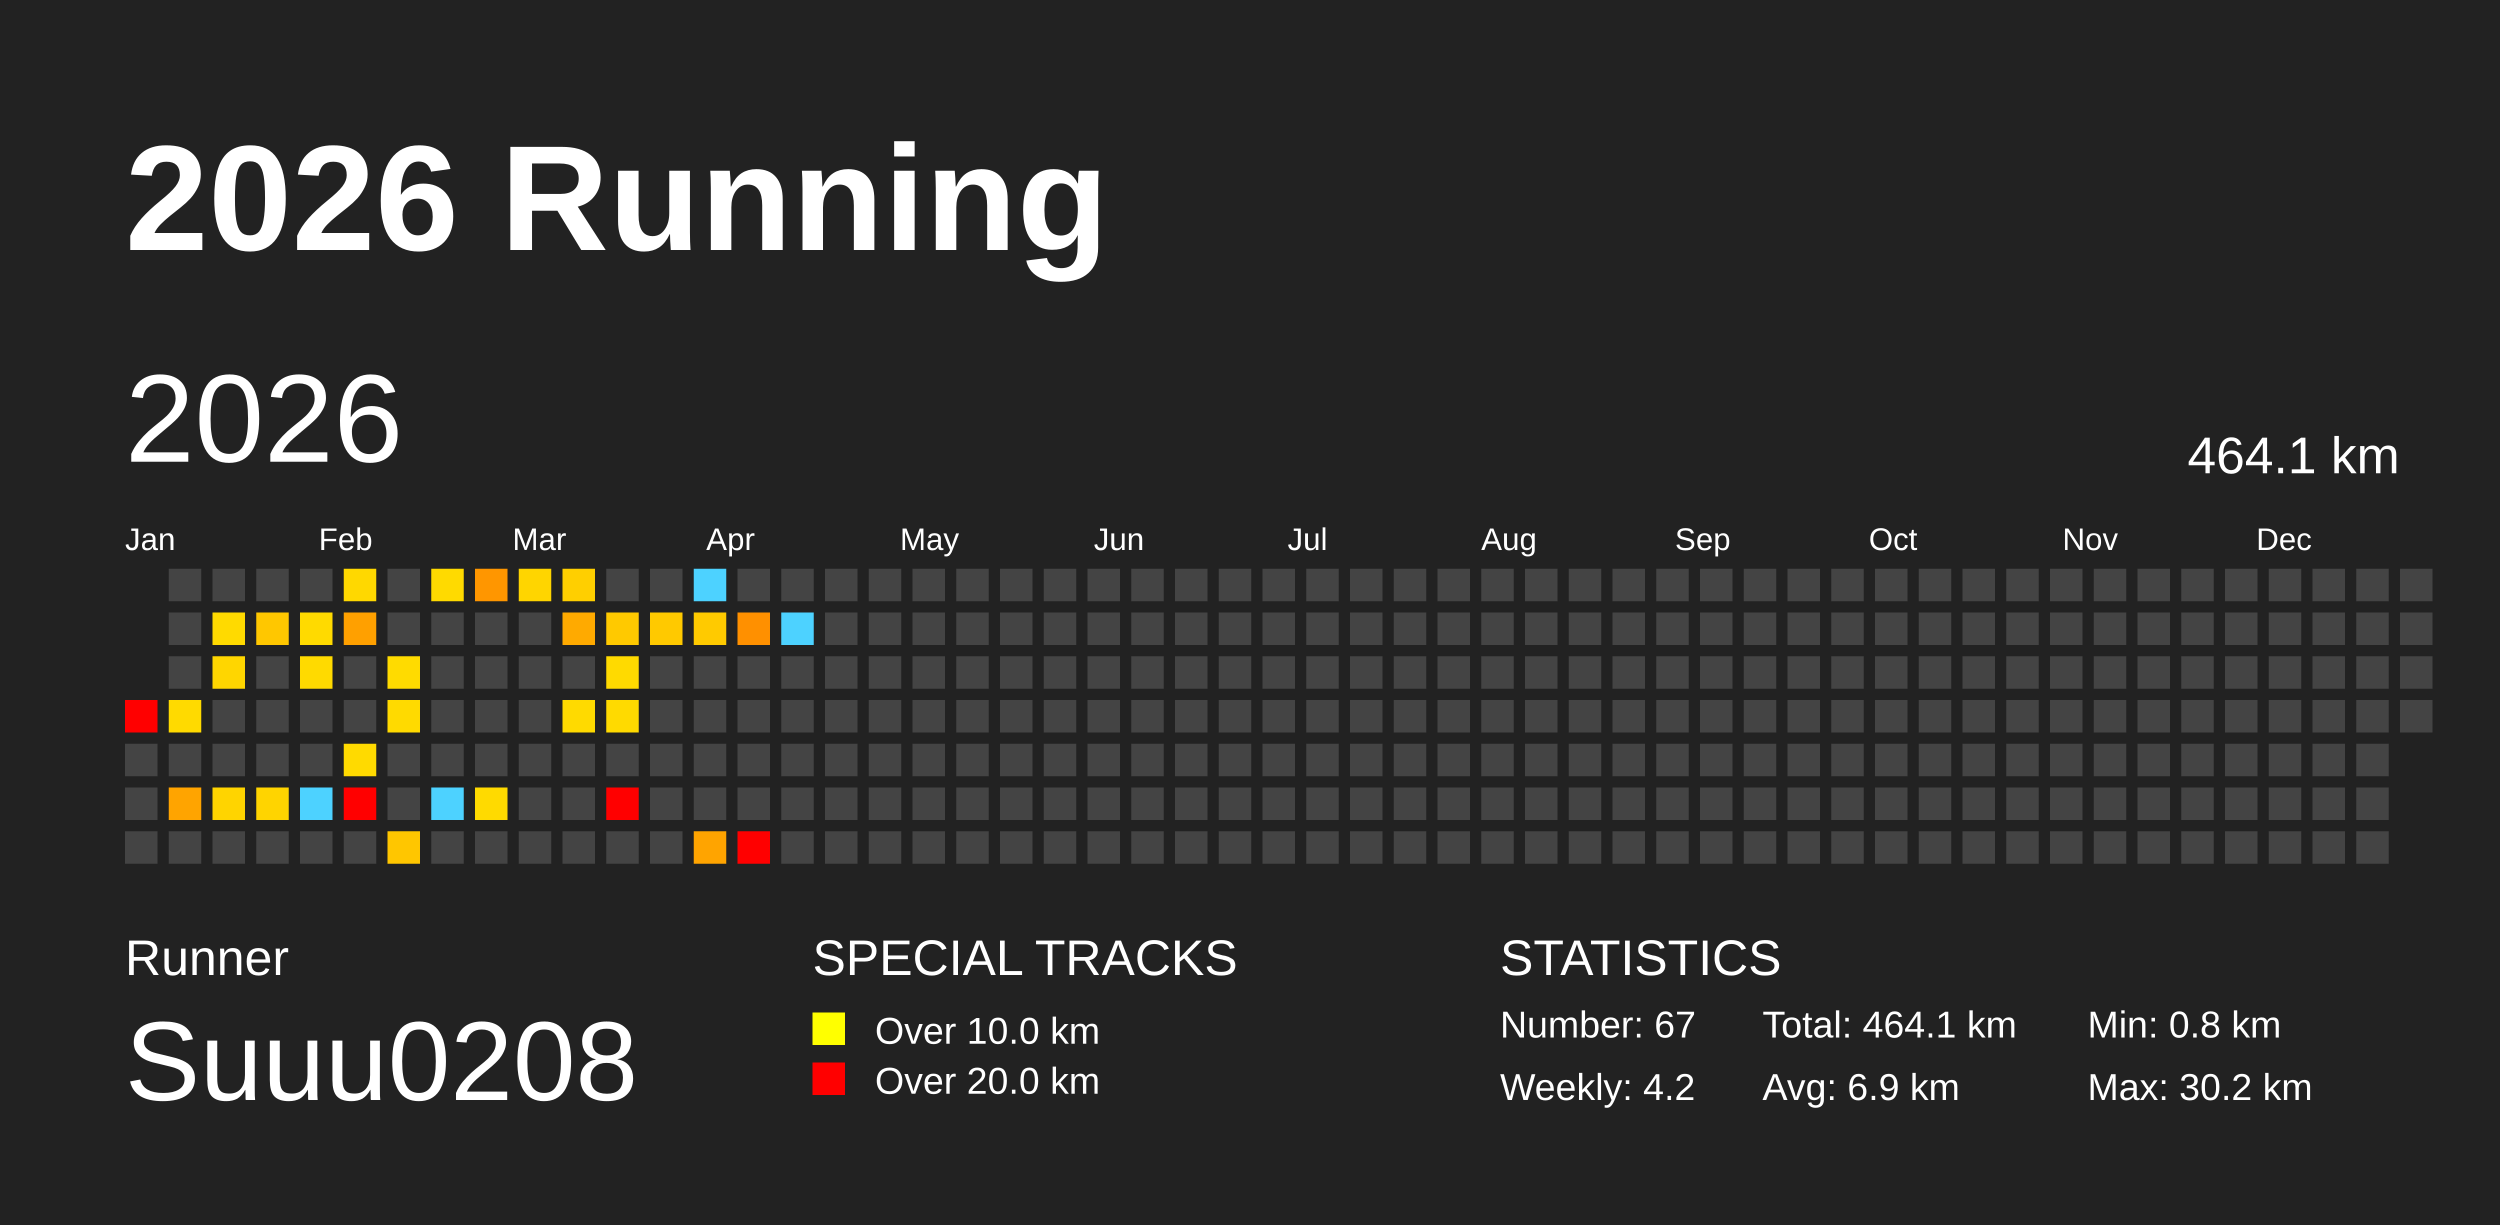
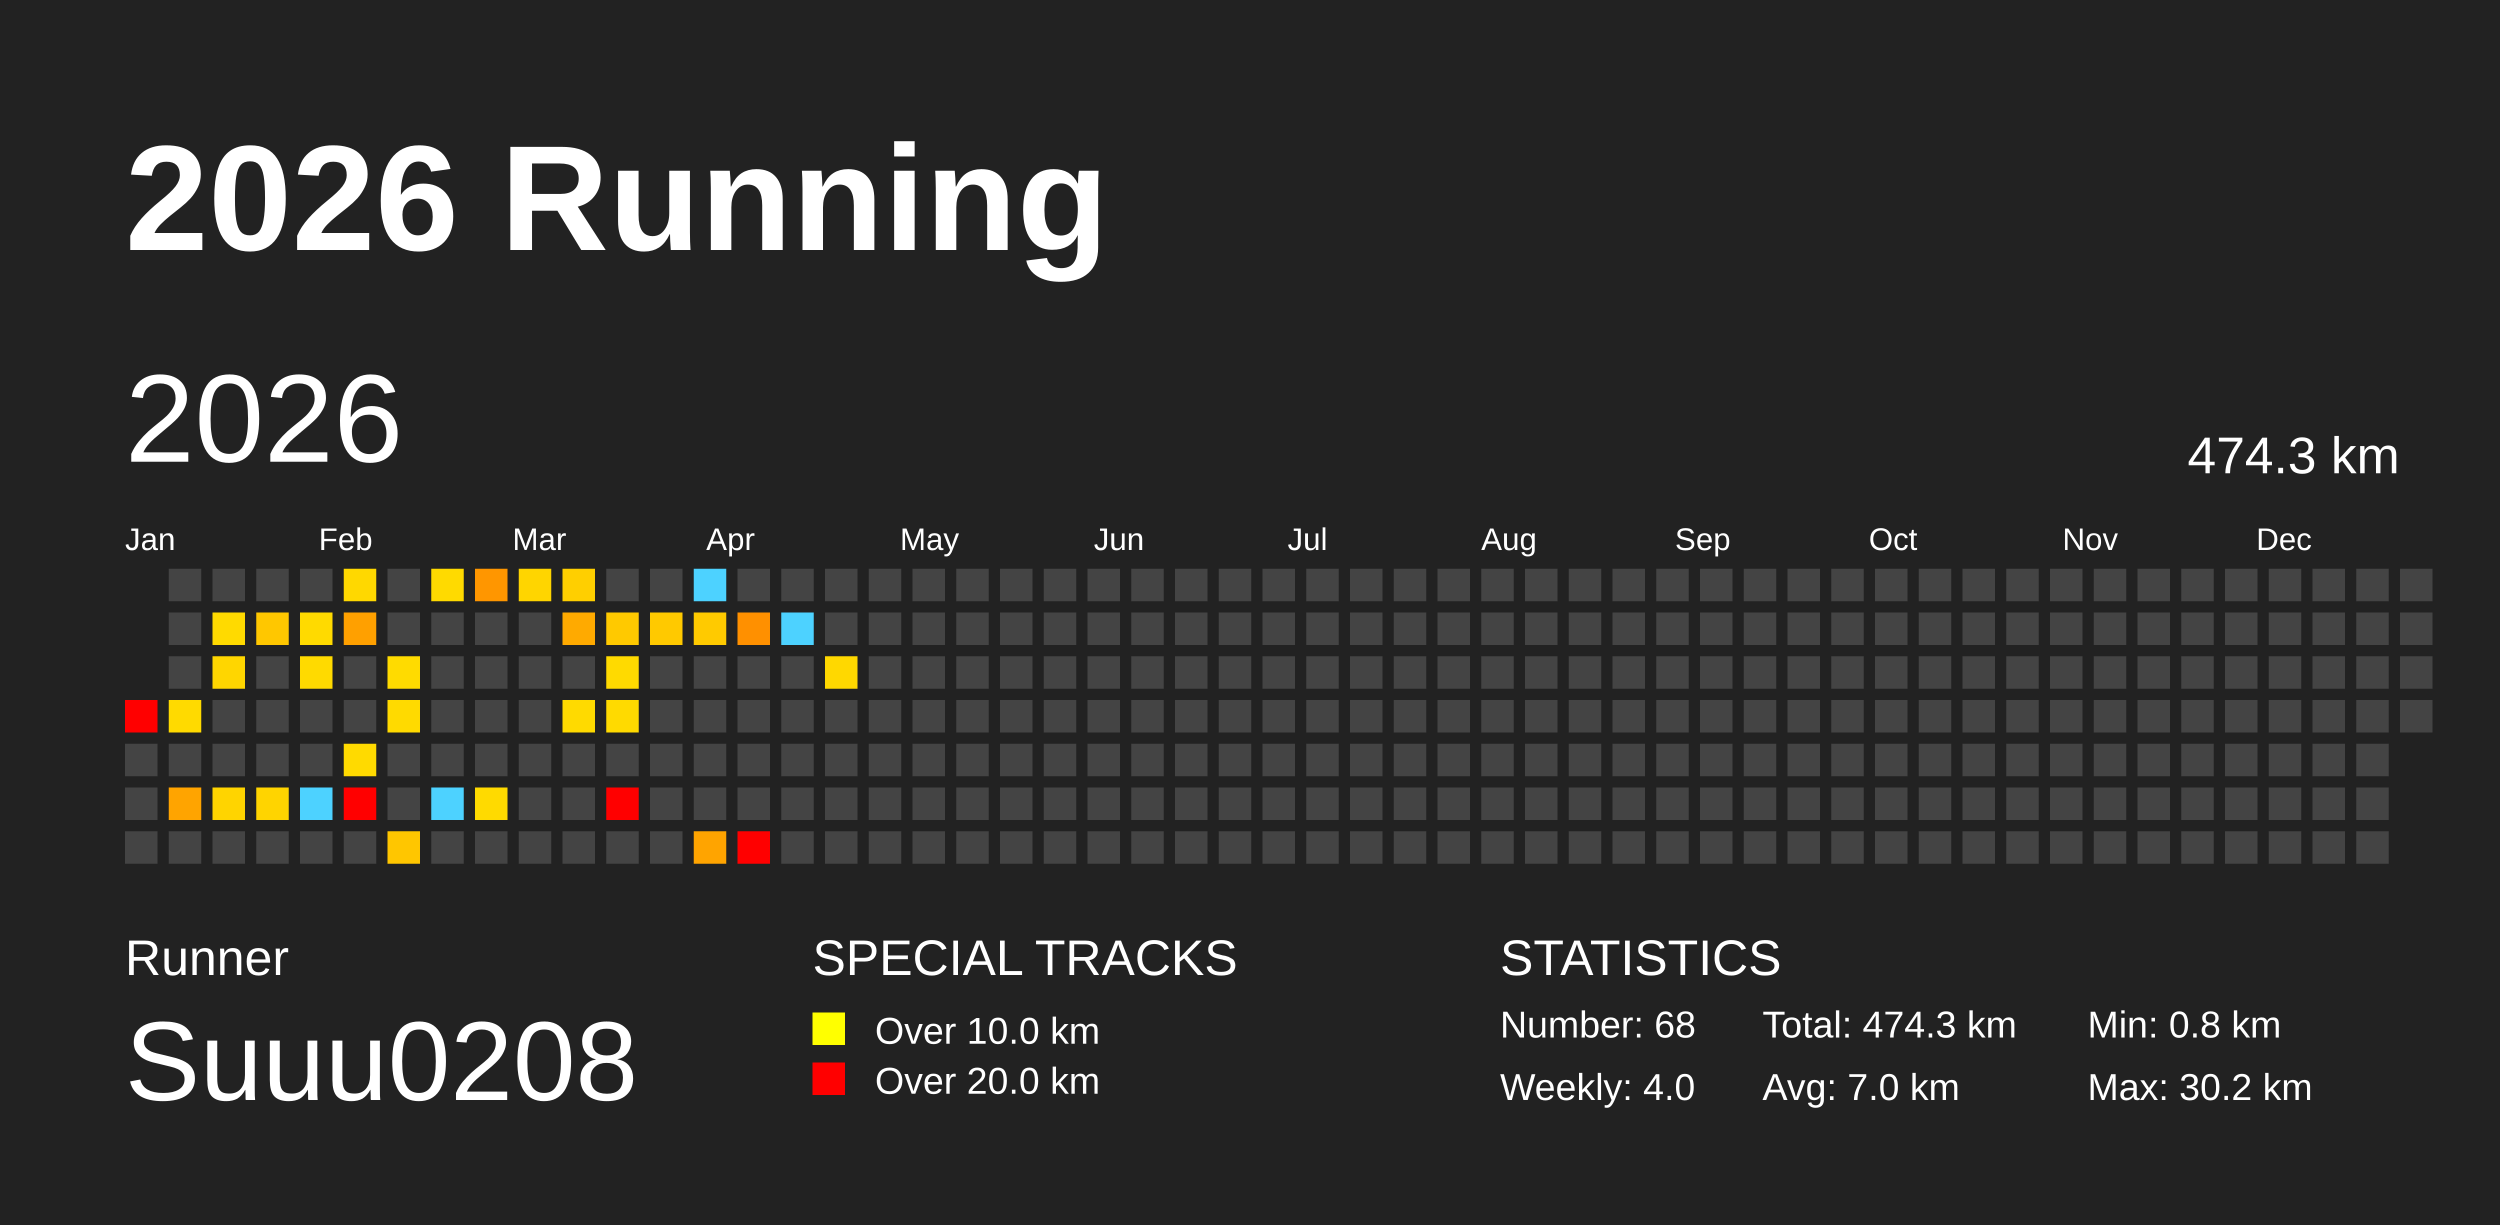
<svg xmlns="http://www.w3.org/2000/svg" baseProfile="full" height="98mm" version="1.1" viewBox="0,0,200,98" width="200mm">
  <defs />
  <rect fill="#222222" height="98" width="200" x="0" y="0" />
  <text fill="#FFFFFF" style="font-size:12px; font-family:Arial; font-weight:bold;" x="10" y="20">2026 Running</text>
  <text fill="#FFFFFF" style="font-size:4px; font-family:Arial" x="10" y="78">Runner</text>
  <text fill="#FFFFFF" style="font-size:9px; font-family:Arial" x="10" y="88">Suuu0208</text>
  <text fill="#FFFFFF" style="font-size:4px; font-family:Arial" x="65" y="78">SPECIAL TRACKS</text>
  <rect fill="yellow" height="2.6" width="2.6" x="65" y="81" />
  <text fill="#FFFFFF" style="font-size:3px; font-family:Arial" x="70" y="83.5">Over 10.0 km</text>
  <rect fill="red" height="2.6" width="2.6" x="65" y="85" />
  <text fill="#FFFFFF" style="font-size:3px; font-family:Arial" x="70" y="87.5">Over 20.0 km</text>
  <text fill="#FFFFFF" style="font-size:4px; font-family:Arial" x="120" y="78">STATISTICS</text>
-   <text fill="#FFFFFF" style="font-size:3px; font-family:Arial" x="120" y="83">Number: 67</text>
-   <text fill="#FFFFFF" style="font-size:3px; font-family:Arial" x="120" y="88">Weekly: 4.2</text>
-   <text fill="#FFFFFF" style="font-size:3px; font-family:Arial" x="141" y="83">Total: 464.1 km</text>
-   <text fill="#FFFFFF" style="font-size:3px; font-family:Arial" x="141" y="88">Avg: 6.9 km</text>
+   <text fill="#FFFFFF" style="font-size:3px; font-family:Arial" x="120" y="83">Number: 68</text>
+   <text fill="#FFFFFF" style="font-size:3px; font-family:Arial" x="120" y="88">Weekly: 4.0</text>
+   <text fill="#FFFFFF" style="font-size:3px; font-family:Arial" x="141" y="83">Total: 474.3 km</text>
+   <text fill="#FFFFFF" style="font-size:3px; font-family:Arial" x="141" y="88">Avg: 7.0 km</text>
  <text fill="#FFFFFF" style="font-size:3px; font-family:Arial" x="167" y="83">Min: 0.8 km</text>
  <text fill="#FFFFFF" style="font-size:3px; font-family:Arial" x="167" y="88">Max: 30.2 km</text>
  <text dominant-baseline="hanging" fill="#FFFFFF" style="font-size:10.0px; font-family:Arial;" x="10" y="30">2026</text>
-   <text dominant-baseline="hanging" fill="#FFFFFF" style="font-size:4.125px; font-family:Arial;" x="175" y="35">464.1 km</text>
+   <text dominant-baseline="hanging" fill="#FFFFFF" style="font-size:4.125px; font-family:Arial;" x="175" y="35">474.3 km</text>
  <text fill="#FFFFFF" style="font-size:2.5px; font-family:Arial" x="10.0" y="44">Jan</text>
  <text fill="#FFFFFF" style="font-size:2.5px; font-family:Arial" x="25.5" y="44">Feb</text>
  <text fill="#FFFFFF" style="font-size:2.5px; font-family:Arial" x="41.0" y="44">Mar</text>
  <text fill="#FFFFFF" style="font-size:2.5px; font-family:Arial" x="56.5" y="44">Apr</text>
  <text fill="#FFFFFF" style="font-size:2.5px; font-family:Arial" x="72.0" y="44">May</text>
  <text fill="#FFFFFF" style="font-size:2.5px; font-family:Arial" x="87.5" y="44">Jun</text>
  <text fill="#FFFFFF" style="font-size:2.5px; font-family:Arial" x="103.0" y="44">Jul</text>
  <text fill="#FFFFFF" style="font-size:2.5px; font-family:Arial" x="118.5" y="44">Aug</text>
  <text fill="#FFFFFF" style="font-size:2.5px; font-family:Arial" x="134.0" y="44">Sep</text>
  <text fill="#FFFFFF" style="font-size:2.5px; font-family:Arial" x="149.5" y="44">Oct</text>
  <text fill="#FFFFFF" style="font-size:2.5px; font-family:Arial" x="165.0" y="44">Nov</text>
  <text fill="#FFFFFF" style="font-size:2.5px; font-family:Arial" x="180.5" y="44">Dec</text>
  <rect fill="red" height="2.6" width="2.6" x="10.0" y="56.0" />
  <rect fill="#444444" height="2.6" width="2.6" x="10.0" y="59.5" />
  <rect fill="#444444" height="2.6" width="2.6" x="10.0" y="63.0" />
  <rect fill="#444444" height="2.6" width="2.6" x="10.0" y="66.5" />
  <rect fill="#444444" height="2.6" width="2.6" x="13.5" y="45.5" />
  <rect fill="#444444" height="2.6" width="2.6" x="13.5" y="49.0" />
  <rect fill="#444444" height="2.6" width="2.6" x="13.5" y="52.5" />
  <rect fill="#ffda00" height="2.6" width="2.6" x="13.5" y="56.0" />
  <rect fill="#444444" height="2.6" width="2.6" x="13.5" y="59.5" />
  <rect fill="#ffa400" height="2.6" width="2.6" x="13.5" y="63.0" />
  <rect fill="#444444" height="2.6" width="2.6" x="13.5" y="66.5" />
  <rect fill="#444444" height="2.6" width="2.6" x="17.0" y="45.5" />
  <rect fill="#ffda00" height="2.6" width="2.6" x="17.0" y="49.0" />
  <rect fill="#ffd600" height="2.6" width="2.6" x="17.0" y="52.5" />
  <rect fill="#444444" height="2.6" width="2.6" x="17.0" y="56.0" />
  <rect fill="#444444" height="2.6" width="2.6" x="17.0" y="59.5" />
  <rect fill="#ffd400" height="2.6" width="2.6" x="17.0" y="63.0" />
  <rect fill="#444444" height="2.6" width="2.6" x="17.0" y="66.5" />
  <rect fill="#444444" height="2.6" width="2.6" x="20.5" y="45.5" />
  <rect fill="#ffc700" height="2.6" width="2.6" x="20.5" y="49.0" />
  <rect fill="#444444" height="2.6" width="2.6" x="20.5" y="52.5" />
  <rect fill="#444444" height="2.6" width="2.6" x="20.5" y="56.0" />
  <rect fill="#444444" height="2.6" width="2.6" x="20.5" y="59.5" />
  <rect fill="#ffd400" height="2.6" width="2.6" x="20.5" y="63.0" />
  <rect fill="#444444" height="2.6" width="2.6" x="20.5" y="66.5" />
  <rect fill="#444444" height="2.6" width="2.6" x="24.0" y="45.5" />
  <rect fill="#ffda00" height="2.6" width="2.6" x="24.0" y="49.0" />
  <rect fill="#ffda00" height="2.6" width="2.6" x="24.0" y="52.5" />
  <rect fill="#444444" height="2.6" width="2.6" x="24.0" y="56.0" />
  <rect fill="#444444" height="2.6" width="2.6" x="24.0" y="59.5" />
  <rect fill="#4dd2ff" height="2.6" width="2.6" x="24.0" y="63.0" />
  <rect fill="#444444" height="2.6" width="2.6" x="24.0" y="66.5" />
  <rect fill="#ffd800" height="2.6" width="2.6" x="27.5" y="45.5" />
  <rect fill="#ffa000" height="2.6" width="2.6" x="27.5" y="49.0" />
  <rect fill="#444444" height="2.6" width="2.6" x="27.5" y="52.5" />
  <rect fill="#444444" height="2.6" width="2.6" x="27.5" y="56.0" />
  <rect fill="#ffda00" height="2.6" width="2.6" x="27.5" y="59.5" />
  <rect fill="red" height="2.6" width="2.6" x="27.5" y="63.0" />
  <rect fill="#444444" height="2.6" width="2.6" x="27.5" y="66.5" />
  <rect fill="#444444" height="2.6" width="2.6" x="31.0" y="45.5" />
  <rect fill="#444444" height="2.6" width="2.6" x="31.0" y="49.0" />
  <rect fill="#ffdb00" height="2.6" width="2.6" x="31.0" y="52.5" />
  <rect fill="#ffda00" height="2.6" width="2.6" x="31.0" y="56.0" />
  <rect fill="#444444" height="2.6" width="2.6" x="31.0" y="59.5" />
  <rect fill="#444444" height="2.6" width="2.6" x="31.0" y="63.0" />
  <rect fill="#ffc600" height="2.6" width="2.6" x="31.0" y="66.5" />
  <rect fill="#ffda00" height="2.6" width="2.6" x="34.5" y="45.5" />
  <rect fill="#444444" height="2.6" width="2.6" x="34.5" y="49.0" />
  <rect fill="#444444" height="2.6" width="2.6" x="34.5" y="52.5" />
  <rect fill="#444444" height="2.6" width="2.6" x="34.5" y="56.0" />
  <rect fill="#444444" height="2.6" width="2.6" x="34.5" y="59.5" />
  <rect fill="#4dd2ff" height="2.6" width="2.6" x="34.5" y="63.0" />
  <rect fill="#444444" height="2.6" width="2.6" x="34.5" y="66.5" />
  <rect fill="#ff9600" height="2.6" width="2.6" x="38.0" y="45.5" />
  <rect fill="#444444" height="2.6" width="2.6" x="38.0" y="49.0" />
  <rect fill="#444444" height="2.6" width="2.6" x="38.0" y="52.5" />
  <rect fill="#444444" height="2.6" width="2.6" x="38.0" y="56.0" />
  <rect fill="#444444" height="2.6" width="2.6" x="38.0" y="59.5" />
  <rect fill="#ffda00" height="2.6" width="2.6" x="38.0" y="63.0" />
  <rect fill="#444444" height="2.6" width="2.6" x="38.0" y="66.5" />
  <rect fill="#ffd500" height="2.6" width="2.6" x="41.5" y="45.5" />
  <rect fill="#444444" height="2.6" width="2.6" x="41.5" y="49.0" />
  <rect fill="#444444" height="2.6" width="2.6" x="41.5" y="52.5" />
  <rect fill="#444444" height="2.6" width="2.6" x="41.5" y="56.0" />
  <rect fill="#444444" height="2.6" width="2.6" x="41.5" y="59.5" />
  <rect fill="#444444" height="2.6" width="2.6" x="41.5" y="63.0" />
  <rect fill="#444444" height="2.6" width="2.6" x="41.5" y="66.5" />
  <rect fill="#ffcf00" height="2.6" width="2.6" x="45.0" y="45.5" />
  <rect fill="#ffaa00" height="2.6" width="2.6" x="45.0" y="49.0" />
  <rect fill="#444444" height="2.6" width="2.6" x="45.0" y="52.5" />
  <rect fill="#ffda00" height="2.6" width="2.6" x="45.0" y="56.0" />
  <rect fill="#444444" height="2.6" width="2.6" x="45.0" y="59.5" />
  <rect fill="#444444" height="2.6" width="2.6" x="45.0" y="63.0" />
  <rect fill="#444444" height="2.6" width="2.6" x="45.0" y="66.5" />
  <rect fill="#444444" height="2.6" width="2.6" x="48.5" y="45.5" />
  <rect fill="#ffc900" height="2.6" width="2.6" x="48.5" y="49.0" />
  <rect fill="#ffda00" height="2.6" width="2.6" x="48.5" y="52.5" />
  <rect fill="#ffda00" height="2.6" width="2.6" x="48.5" y="56.0" />
  <rect fill="#444444" height="2.6" width="2.6" x="48.5" y="59.5" />
  <rect fill="red" height="2.6" width="2.6" x="48.5" y="63.0" />
  <rect fill="#444444" height="2.6" width="2.6" x="48.5" y="66.5" />
  <rect fill="#444444" height="2.6" width="2.6" x="52.0" y="45.5" />
  <rect fill="#ffc900" height="2.6" width="2.6" x="52.0" y="49.0" />
  <rect fill="#444444" height="2.6" width="2.6" x="52.0" y="52.5" />
  <rect fill="#444444" height="2.6" width="2.6" x="52.0" y="56.0" />
  <rect fill="#444444" height="2.6" width="2.6" x="52.0" y="59.5" />
  <rect fill="#444444" height="2.6" width="2.6" x="52.0" y="63.0" />
  <rect fill="#444444" height="2.6" width="2.6" x="52.0" y="66.5" />
  <rect fill="#4dd2ff" height="2.6" width="2.6" x="55.5" y="45.5" />
  <rect fill="#ffca00" height="2.6" width="2.6" x="55.5" y="49.0" />
  <rect fill="#444444" height="2.6" width="2.6" x="55.5" y="52.5" />
  <rect fill="#444444" height="2.6" width="2.6" x="55.5" y="56.0" />
  <rect fill="#444444" height="2.6" width="2.6" x="55.5" y="59.5" />
  <rect fill="#444444" height="2.6" width="2.6" x="55.5" y="63.0" />
  <rect fill="#ffa400" height="2.6" width="2.6" x="55.5" y="66.5" />
  <rect fill="#444444" height="2.6" width="2.6" x="59.0" y="45.5" />
  <rect fill="#ff9000" height="2.6" width="2.6" x="59.0" y="49.0" />
  <rect fill="#444444" height="2.6" width="2.6" x="59.0" y="52.5" />
  <rect fill="#444444" height="2.6" width="2.6" x="59.0" y="56.0" />
  <rect fill="#444444" height="2.6" width="2.6" x="59.0" y="59.5" />
  <rect fill="#444444" height="2.6" width="2.6" x="59.0" y="63.0" />
  <rect fill="red" height="2.6" width="2.6" x="59.0" y="66.5" />
  <rect fill="#444444" height="2.6" width="2.6" x="62.5" y="45.5" />
  <rect fill="#4dd2ff" height="2.6" width="2.6" x="62.5" y="49.0" />
  <rect fill="#444444" height="2.6" width="2.6" x="62.5" y="52.5" />
  <rect fill="#444444" height="2.6" width="2.6" x="62.5" y="56.0" />
  <rect fill="#444444" height="2.6" width="2.6" x="62.5" y="59.5" />
  <rect fill="#444444" height="2.6" width="2.6" x="62.5" y="63.0" />
  <rect fill="#444444" height="2.6" width="2.6" x="62.5" y="66.5" />
  <rect fill="#444444" height="2.6" width="2.6" x="66.0" y="45.5" />
  <rect fill="#444444" height="2.6" width="2.6" x="66.0" y="49.0" />
-   <rect fill="#444444" height="2.6" width="2.6" x="66.0" y="52.5" />
+   <rect fill="#ffd800" height="2.6" width="2.6" x="66.0" y="52.5" />
  <rect fill="#444444" height="2.6" width="2.6" x="66.0" y="56.0" />
  <rect fill="#444444" height="2.6" width="2.6" x="66.0" y="59.5" />
  <rect fill="#444444" height="2.6" width="2.6" x="66.0" y="63.0" />
  <rect fill="#444444" height="2.6" width="2.6" x="66.0" y="66.5" />
  <rect fill="#444444" height="2.6" width="2.6" x="69.5" y="45.5" />
  <rect fill="#444444" height="2.6" width="2.6" x="69.5" y="49.0" />
  <rect fill="#444444" height="2.6" width="2.6" x="69.5" y="52.5" />
  <rect fill="#444444" height="2.6" width="2.6" x="69.5" y="56.0" />
  <rect fill="#444444" height="2.6" width="2.6" x="69.5" y="59.5" />
  <rect fill="#444444" height="2.6" width="2.6" x="69.5" y="63.0" />
  <rect fill="#444444" height="2.6" width="2.6" x="69.5" y="66.5" />
  <rect fill="#444444" height="2.6" width="2.6" x="73.0" y="45.5" />
  <rect fill="#444444" height="2.6" width="2.6" x="73.0" y="49.0" />
  <rect fill="#444444" height="2.6" width="2.6" x="73.0" y="52.5" />
  <rect fill="#444444" height="2.6" width="2.6" x="73.0" y="56.0" />
  <rect fill="#444444" height="2.6" width="2.6" x="73.0" y="59.5" />
  <rect fill="#444444" height="2.6" width="2.6" x="73.0" y="63.0" />
  <rect fill="#444444" height="2.6" width="2.6" x="73.0" y="66.5" />
  <rect fill="#444444" height="2.6" width="2.6" x="76.5" y="45.5" />
  <rect fill="#444444" height="2.6" width="2.6" x="76.5" y="49.0" />
  <rect fill="#444444" height="2.6" width="2.6" x="76.5" y="52.5" />
  <rect fill="#444444" height="2.6" width="2.6" x="76.5" y="56.0" />
  <rect fill="#444444" height="2.6" width="2.6" x="76.5" y="59.5" />
  <rect fill="#444444" height="2.6" width="2.6" x="76.5" y="63.0" />
  <rect fill="#444444" height="2.6" width="2.6" x="76.5" y="66.5" />
  <rect fill="#444444" height="2.6" width="2.6" x="80.0" y="45.5" />
  <rect fill="#444444" height="2.6" width="2.6" x="80.0" y="49.0" />
  <rect fill="#444444" height="2.6" width="2.6" x="80.0" y="52.5" />
  <rect fill="#444444" height="2.6" width="2.6" x="80.0" y="56.0" />
  <rect fill="#444444" height="2.6" width="2.6" x="80.0" y="59.5" />
  <rect fill="#444444" height="2.6" width="2.6" x="80.0" y="63.0" />
  <rect fill="#444444" height="2.6" width="2.6" x="80.0" y="66.5" />
  <rect fill="#444444" height="2.6" width="2.6" x="83.5" y="45.5" />
  <rect fill="#444444" height="2.6" width="2.6" x="83.5" y="49.0" />
  <rect fill="#444444" height="2.6" width="2.6" x="83.5" y="52.5" />
  <rect fill="#444444" height="2.6" width="2.6" x="83.5" y="56.0" />
  <rect fill="#444444" height="2.6" width="2.6" x="83.5" y="59.5" />
  <rect fill="#444444" height="2.6" width="2.6" x="83.5" y="63.0" />
  <rect fill="#444444" height="2.6" width="2.6" x="83.5" y="66.5" />
  <rect fill="#444444" height="2.6" width="2.6" x="87.0" y="45.5" />
  <rect fill="#444444" height="2.6" width="2.6" x="87.0" y="49.0" />
  <rect fill="#444444" height="2.6" width="2.6" x="87.0" y="52.5" />
  <rect fill="#444444" height="2.6" width="2.6" x="87.0" y="56.0" />
  <rect fill="#444444" height="2.6" width="2.6" x="87.0" y="59.5" />
  <rect fill="#444444" height="2.6" width="2.6" x="87.0" y="63.0" />
  <rect fill="#444444" height="2.6" width="2.6" x="87.0" y="66.5" />
  <rect fill="#444444" height="2.6" width="2.6" x="90.5" y="45.5" />
  <rect fill="#444444" height="2.6" width="2.6" x="90.5" y="49.0" />
  <rect fill="#444444" height="2.6" width="2.6" x="90.5" y="52.5" />
  <rect fill="#444444" height="2.6" width="2.6" x="90.5" y="56.0" />
  <rect fill="#444444" height="2.6" width="2.6" x="90.5" y="59.5" />
  <rect fill="#444444" height="2.6" width="2.6" x="90.5" y="63.0" />
  <rect fill="#444444" height="2.6" width="2.6" x="90.5" y="66.5" />
  <rect fill="#444444" height="2.6" width="2.6" x="94.0" y="45.5" />
  <rect fill="#444444" height="2.6" width="2.6" x="94.0" y="49.0" />
  <rect fill="#444444" height="2.6" width="2.6" x="94.0" y="52.5" />
  <rect fill="#444444" height="2.6" width="2.6" x="94.0" y="56.0" />
  <rect fill="#444444" height="2.6" width="2.6" x="94.0" y="59.5" />
  <rect fill="#444444" height="2.6" width="2.6" x="94.0" y="63.0" />
  <rect fill="#444444" height="2.6" width="2.6" x="94.0" y="66.5" />
  <rect fill="#444444" height="2.6" width="2.6" x="97.5" y="45.5" />
  <rect fill="#444444" height="2.6" width="2.6" x="97.5" y="49.0" />
  <rect fill="#444444" height="2.6" width="2.6" x="97.5" y="52.5" />
  <rect fill="#444444" height="2.6" width="2.6" x="97.5" y="56.0" />
  <rect fill="#444444" height="2.6" width="2.6" x="97.5" y="59.5" />
  <rect fill="#444444" height="2.6" width="2.6" x="97.5" y="63.0" />
  <rect fill="#444444" height="2.6" width="2.6" x="97.5" y="66.5" />
  <rect fill="#444444" height="2.6" width="2.6" x="101.0" y="45.5" />
  <rect fill="#444444" height="2.6" width="2.6" x="101.0" y="49.0" />
  <rect fill="#444444" height="2.6" width="2.6" x="101.0" y="52.5" />
  <rect fill="#444444" height="2.6" width="2.6" x="101.0" y="56.0" />
  <rect fill="#444444" height="2.6" width="2.6" x="101.0" y="59.5" />
  <rect fill="#444444" height="2.6" width="2.6" x="101.0" y="63.0" />
  <rect fill="#444444" height="2.6" width="2.6" x="101.0" y="66.5" />
  <rect fill="#444444" height="2.6" width="2.6" x="104.5" y="45.5" />
  <rect fill="#444444" height="2.6" width="2.6" x="104.5" y="49.0" />
  <rect fill="#444444" height="2.6" width="2.6" x="104.5" y="52.5" />
  <rect fill="#444444" height="2.6" width="2.6" x="104.5" y="56.0" />
  <rect fill="#444444" height="2.6" width="2.6" x="104.5" y="59.5" />
  <rect fill="#444444" height="2.6" width="2.6" x="104.5" y="63.0" />
  <rect fill="#444444" height="2.6" width="2.6" x="104.5" y="66.5" />
  <rect fill="#444444" height="2.6" width="2.6" x="108.0" y="45.5" />
  <rect fill="#444444" height="2.6" width="2.6" x="108.0" y="49.0" />
  <rect fill="#444444" height="2.6" width="2.6" x="108.0" y="52.5" />
  <rect fill="#444444" height="2.6" width="2.6" x="108.0" y="56.0" />
  <rect fill="#444444" height="2.6" width="2.6" x="108.0" y="59.5" />
  <rect fill="#444444" height="2.6" width="2.6" x="108.0" y="63.0" />
  <rect fill="#444444" height="2.6" width="2.6" x="108.0" y="66.5" />
  <rect fill="#444444" height="2.6" width="2.6" x="111.5" y="45.5" />
  <rect fill="#444444" height="2.6" width="2.6" x="111.5" y="49.0" />
  <rect fill="#444444" height="2.6" width="2.6" x="111.5" y="52.5" />
  <rect fill="#444444" height="2.6" width="2.6" x="111.5" y="56.0" />
  <rect fill="#444444" height="2.6" width="2.6" x="111.5" y="59.5" />
  <rect fill="#444444" height="2.6" width="2.6" x="111.5" y="63.0" />
  <rect fill="#444444" height="2.6" width="2.6" x="111.5" y="66.5" />
  <rect fill="#444444" height="2.6" width="2.6" x="115.0" y="45.5" />
  <rect fill="#444444" height="2.6" width="2.6" x="115.0" y="49.0" />
  <rect fill="#444444" height="2.6" width="2.6" x="115.0" y="52.5" />
  <rect fill="#444444" height="2.6" width="2.6" x="115.0" y="56.0" />
  <rect fill="#444444" height="2.6" width="2.6" x="115.0" y="59.5" />
  <rect fill="#444444" height="2.6" width="2.6" x="115.0" y="63.0" />
  <rect fill="#444444" height="2.6" width="2.6" x="115.0" y="66.5" />
  <rect fill="#444444" height="2.6" width="2.6" x="118.5" y="45.5" />
  <rect fill="#444444" height="2.6" width="2.6" x="118.5" y="49.0" />
  <rect fill="#444444" height="2.6" width="2.6" x="118.5" y="52.5" />
  <rect fill="#444444" height="2.6" width="2.6" x="118.5" y="56.0" />
  <rect fill="#444444" height="2.6" width="2.6" x="118.5" y="59.5" />
  <rect fill="#444444" height="2.6" width="2.6" x="118.5" y="63.0" />
  <rect fill="#444444" height="2.6" width="2.6" x="118.5" y="66.5" />
  <rect fill="#444444" height="2.6" width="2.6" x="122.0" y="45.5" />
  <rect fill="#444444" height="2.6" width="2.6" x="122.0" y="49.0" />
  <rect fill="#444444" height="2.6" width="2.6" x="122.0" y="52.5" />
  <rect fill="#444444" height="2.6" width="2.6" x="122.0" y="56.0" />
  <rect fill="#444444" height="2.6" width="2.6" x="122.0" y="59.5" />
  <rect fill="#444444" height="2.6" width="2.6" x="122.0" y="63.0" />
  <rect fill="#444444" height="2.6" width="2.6" x="122.0" y="66.5" />
  <rect fill="#444444" height="2.6" width="2.6" x="125.5" y="45.5" />
  <rect fill="#444444" height="2.6" width="2.6" x="125.5" y="49.0" />
  <rect fill="#444444" height="2.6" width="2.6" x="125.5" y="52.5" />
  <rect fill="#444444" height="2.6" width="2.6" x="125.5" y="56.0" />
  <rect fill="#444444" height="2.6" width="2.6" x="125.5" y="59.5" />
  <rect fill="#444444" height="2.6" width="2.6" x="125.5" y="63.0" />
  <rect fill="#444444" height="2.6" width="2.6" x="125.5" y="66.5" />
  <rect fill="#444444" height="2.6" width="2.6" x="129.0" y="45.5" />
  <rect fill="#444444" height="2.6" width="2.6" x="129.0" y="49.0" />
  <rect fill="#444444" height="2.6" width="2.6" x="129.0" y="52.5" />
  <rect fill="#444444" height="2.6" width="2.6" x="129.0" y="56.0" />
  <rect fill="#444444" height="2.6" width="2.6" x="129.0" y="59.5" />
  <rect fill="#444444" height="2.6" width="2.6" x="129.0" y="63.0" />
  <rect fill="#444444" height="2.6" width="2.6" x="129.0" y="66.5" />
  <rect fill="#444444" height="2.6" width="2.6" x="132.5" y="45.5" />
  <rect fill="#444444" height="2.6" width="2.6" x="132.5" y="49.0" />
  <rect fill="#444444" height="2.6" width="2.6" x="132.5" y="52.5" />
  <rect fill="#444444" height="2.6" width="2.6" x="132.5" y="56.0" />
  <rect fill="#444444" height="2.6" width="2.6" x="132.5" y="59.5" />
  <rect fill="#444444" height="2.6" width="2.6" x="132.5" y="63.0" />
  <rect fill="#444444" height="2.6" width="2.6" x="132.5" y="66.5" />
  <rect fill="#444444" height="2.6" width="2.6" x="136.0" y="45.5" />
  <rect fill="#444444" height="2.6" width="2.6" x="136.0" y="49.0" />
  <rect fill="#444444" height="2.6" width="2.6" x="136.0" y="52.5" />
  <rect fill="#444444" height="2.6" width="2.6" x="136.0" y="56.0" />
  <rect fill="#444444" height="2.6" width="2.6" x="136.0" y="59.5" />
  <rect fill="#444444" height="2.6" width="2.6" x="136.0" y="63.0" />
  <rect fill="#444444" height="2.6" width="2.6" x="136.0" y="66.5" />
  <rect fill="#444444" height="2.6" width="2.6" x="139.5" y="45.5" />
  <rect fill="#444444" height="2.6" width="2.6" x="139.5" y="49.0" />
  <rect fill="#444444" height="2.6" width="2.6" x="139.5" y="52.5" />
  <rect fill="#444444" height="2.6" width="2.6" x="139.5" y="56.0" />
  <rect fill="#444444" height="2.6" width="2.6" x="139.5" y="59.5" />
  <rect fill="#444444" height="2.6" width="2.6" x="139.5" y="63.0" />
  <rect fill="#444444" height="2.6" width="2.6" x="139.5" y="66.5" />
  <rect fill="#444444" height="2.6" width="2.6" x="143.0" y="45.5" />
  <rect fill="#444444" height="2.6" width="2.6" x="143.0" y="49.0" />
  <rect fill="#444444" height="2.6" width="2.6" x="143.0" y="52.5" />
  <rect fill="#444444" height="2.6" width="2.6" x="143.0" y="56.0" />
  <rect fill="#444444" height="2.6" width="2.6" x="143.0" y="59.5" />
  <rect fill="#444444" height="2.6" width="2.6" x="143.0" y="63.0" />
  <rect fill="#444444" height="2.6" width="2.6" x="143.0" y="66.5" />
  <rect fill="#444444" height="2.6" width="2.6" x="146.5" y="45.5" />
  <rect fill="#444444" height="2.6" width="2.6" x="146.5" y="49.0" />
  <rect fill="#444444" height="2.6" width="2.6" x="146.5" y="52.5" />
  <rect fill="#444444" height="2.6" width="2.6" x="146.5" y="56.0" />
  <rect fill="#444444" height="2.6" width="2.6" x="146.5" y="59.5" />
  <rect fill="#444444" height="2.6" width="2.6" x="146.5" y="63.0" />
  <rect fill="#444444" height="2.6" width="2.6" x="146.5" y="66.5" />
  <rect fill="#444444" height="2.6" width="2.6" x="150.0" y="45.5" />
  <rect fill="#444444" height="2.6" width="2.6" x="150.0" y="49.0" />
  <rect fill="#444444" height="2.6" width="2.6" x="150.0" y="52.5" />
  <rect fill="#444444" height="2.6" width="2.6" x="150.0" y="56.0" />
  <rect fill="#444444" height="2.6" width="2.6" x="150.0" y="59.5" />
  <rect fill="#444444" height="2.6" width="2.6" x="150.0" y="63.0" />
  <rect fill="#444444" height="2.6" width="2.6" x="150.0" y="66.5" />
  <rect fill="#444444" height="2.6" width="2.6" x="153.5" y="45.5" />
  <rect fill="#444444" height="2.6" width="2.6" x="153.5" y="49.0" />
  <rect fill="#444444" height="2.6" width="2.6" x="153.5" y="52.5" />
  <rect fill="#444444" height="2.6" width="2.6" x="153.5" y="56.0" />
  <rect fill="#444444" height="2.6" width="2.6" x="153.5" y="59.5" />
  <rect fill="#444444" height="2.6" width="2.6" x="153.5" y="63.0" />
  <rect fill="#444444" height="2.6" width="2.6" x="153.5" y="66.5" />
  <rect fill="#444444" height="2.6" width="2.6" x="157.0" y="45.5" />
  <rect fill="#444444" height="2.6" width="2.6" x="157.0" y="49.0" />
  <rect fill="#444444" height="2.6" width="2.6" x="157.0" y="52.5" />
  <rect fill="#444444" height="2.6" width="2.6" x="157.0" y="56.0" />
  <rect fill="#444444" height="2.6" width="2.6" x="157.0" y="59.5" />
  <rect fill="#444444" height="2.6" width="2.6" x="157.0" y="63.0" />
  <rect fill="#444444" height="2.6" width="2.6" x="157.0" y="66.5" />
  <rect fill="#444444" height="2.6" width="2.6" x="160.5" y="45.5" />
  <rect fill="#444444" height="2.6" width="2.6" x="160.5" y="49.0" />
  <rect fill="#444444" height="2.6" width="2.6" x="160.5" y="52.5" />
  <rect fill="#444444" height="2.6" width="2.6" x="160.5" y="56.0" />
  <rect fill="#444444" height="2.6" width="2.6" x="160.5" y="59.5" />
  <rect fill="#444444" height="2.6" width="2.6" x="160.5" y="63.0" />
  <rect fill="#444444" height="2.6" width="2.6" x="160.5" y="66.5" />
  <rect fill="#444444" height="2.6" width="2.6" x="164.0" y="45.5" />
  <rect fill="#444444" height="2.6" width="2.6" x="164.0" y="49.0" />
  <rect fill="#444444" height="2.6" width="2.6" x="164.0" y="52.5" />
  <rect fill="#444444" height="2.6" width="2.6" x="164.0" y="56.0" />
  <rect fill="#444444" height="2.6" width="2.6" x="164.0" y="59.5" />
  <rect fill="#444444" height="2.6" width="2.6" x="164.0" y="63.0" />
  <rect fill="#444444" height="2.6" width="2.6" x="164.0" y="66.5" />
  <rect fill="#444444" height="2.6" width="2.6" x="167.5" y="45.5" />
  <rect fill="#444444" height="2.6" width="2.6" x="167.5" y="49.0" />
  <rect fill="#444444" height="2.6" width="2.6" x="167.5" y="52.5" />
  <rect fill="#444444" height="2.6" width="2.6" x="167.5" y="56.0" />
  <rect fill="#444444" height="2.6" width="2.6" x="167.5" y="59.5" />
  <rect fill="#444444" height="2.6" width="2.6" x="167.5" y="63.0" />
  <rect fill="#444444" height="2.6" width="2.6" x="167.5" y="66.5" />
  <rect fill="#444444" height="2.6" width="2.6" x="171.0" y="45.5" />
  <rect fill="#444444" height="2.6" width="2.6" x="171.0" y="49.0" />
  <rect fill="#444444" height="2.6" width="2.6" x="171.0" y="52.5" />
  <rect fill="#444444" height="2.6" width="2.6" x="171.0" y="56.0" />
  <rect fill="#444444" height="2.6" width="2.6" x="171.0" y="59.5" />
  <rect fill="#444444" height="2.6" width="2.6" x="171.0" y="63.0" />
  <rect fill="#444444" height="2.6" width="2.6" x="171.0" y="66.5" />
  <rect fill="#444444" height="2.6" width="2.6" x="174.5" y="45.5" />
  <rect fill="#444444" height="2.6" width="2.6" x="174.5" y="49.0" />
  <rect fill="#444444" height="2.6" width="2.6" x="174.5" y="52.5" />
  <rect fill="#444444" height="2.6" width="2.6" x="174.5" y="56.0" />
  <rect fill="#444444" height="2.6" width="2.6" x="174.5" y="59.5" />
  <rect fill="#444444" height="2.6" width="2.6" x="174.5" y="63.0" />
  <rect fill="#444444" height="2.6" width="2.6" x="174.5" y="66.5" />
  <rect fill="#444444" height="2.6" width="2.6" x="178.0" y="45.5" />
  <rect fill="#444444" height="2.6" width="2.6" x="178.0" y="49.0" />
  <rect fill="#444444" height="2.6" width="2.6" x="178.0" y="52.5" />
  <rect fill="#444444" height="2.6" width="2.6" x="178.0" y="56.0" />
  <rect fill="#444444" height="2.6" width="2.6" x="178.0" y="59.5" />
  <rect fill="#444444" height="2.6" width="2.6" x="178.0" y="63.0" />
  <rect fill="#444444" height="2.6" width="2.6" x="178.0" y="66.5" />
  <rect fill="#444444" height="2.6" width="2.6" x="181.5" y="45.5" />
  <rect fill="#444444" height="2.6" width="2.6" x="181.5" y="49.0" />
  <rect fill="#444444" height="2.6" width="2.6" x="181.5" y="52.5" />
  <rect fill="#444444" height="2.6" width="2.6" x="181.5" y="56.0" />
  <rect fill="#444444" height="2.6" width="2.6" x="181.5" y="59.5" />
  <rect fill="#444444" height="2.6" width="2.6" x="181.5" y="63.0" />
  <rect fill="#444444" height="2.6" width="2.6" x="181.5" y="66.5" />
  <rect fill="#444444" height="2.6" width="2.6" x="185.0" y="45.5" />
  <rect fill="#444444" height="2.6" width="2.6" x="185.0" y="49.0" />
  <rect fill="#444444" height="2.6" width="2.6" x="185.0" y="52.5" />
  <rect fill="#444444" height="2.6" width="2.6" x="185.0" y="56.0" />
  <rect fill="#444444" height="2.6" width="2.6" x="185.0" y="59.5" />
  <rect fill="#444444" height="2.6" width="2.6" x="185.0" y="63.0" />
  <rect fill="#444444" height="2.6" width="2.6" x="185.0" y="66.5" />
  <rect fill="#444444" height="2.6" width="2.6" x="188.5" y="45.5" />
  <rect fill="#444444" height="2.6" width="2.6" x="188.5" y="49.0" />
  <rect fill="#444444" height="2.6" width="2.6" x="188.5" y="52.5" />
  <rect fill="#444444" height="2.6" width="2.6" x="188.5" y="56.0" />
  <rect fill="#444444" height="2.6" width="2.6" x="188.5" y="59.5" />
  <rect fill="#444444" height="2.6" width="2.6" x="188.5" y="63.0" />
  <rect fill="#444444" height="2.6" width="2.6" x="188.5" y="66.5" />
  <rect fill="#444444" height="2.6" width="2.6" x="192.0" y="45.5" />
  <rect fill="#444444" height="2.6" width="2.6" x="192.0" y="49.0" />
  <rect fill="#444444" height="2.6" width="2.6" x="192.0" y="52.5" />
  <rect fill="#444444" height="2.6" width="2.6" x="192.0" y="56.0" />
</svg>
